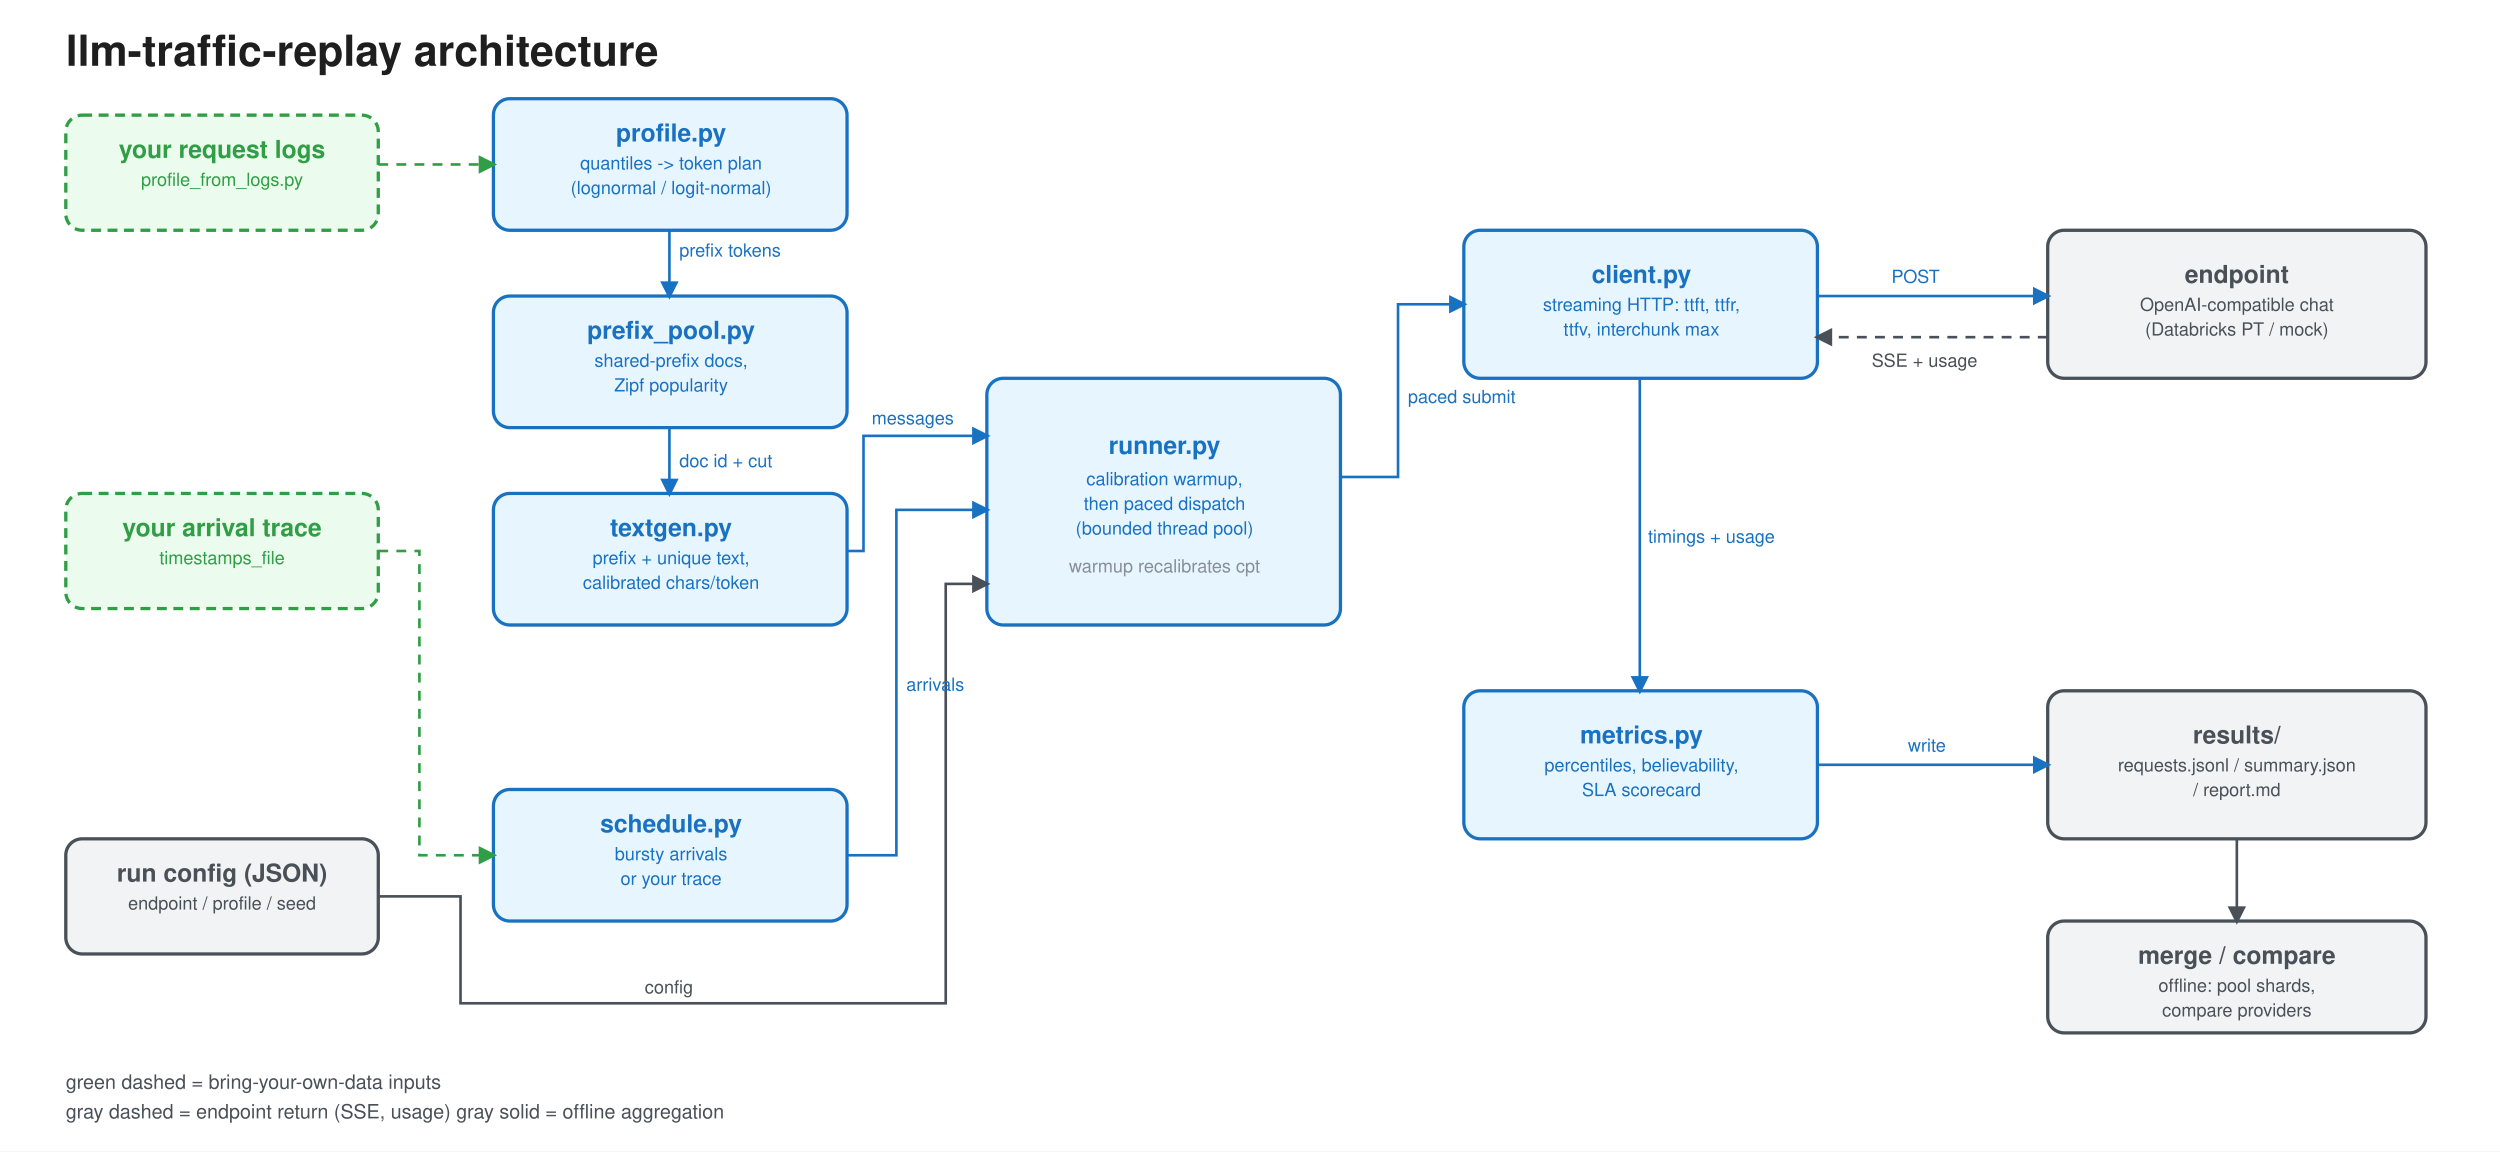
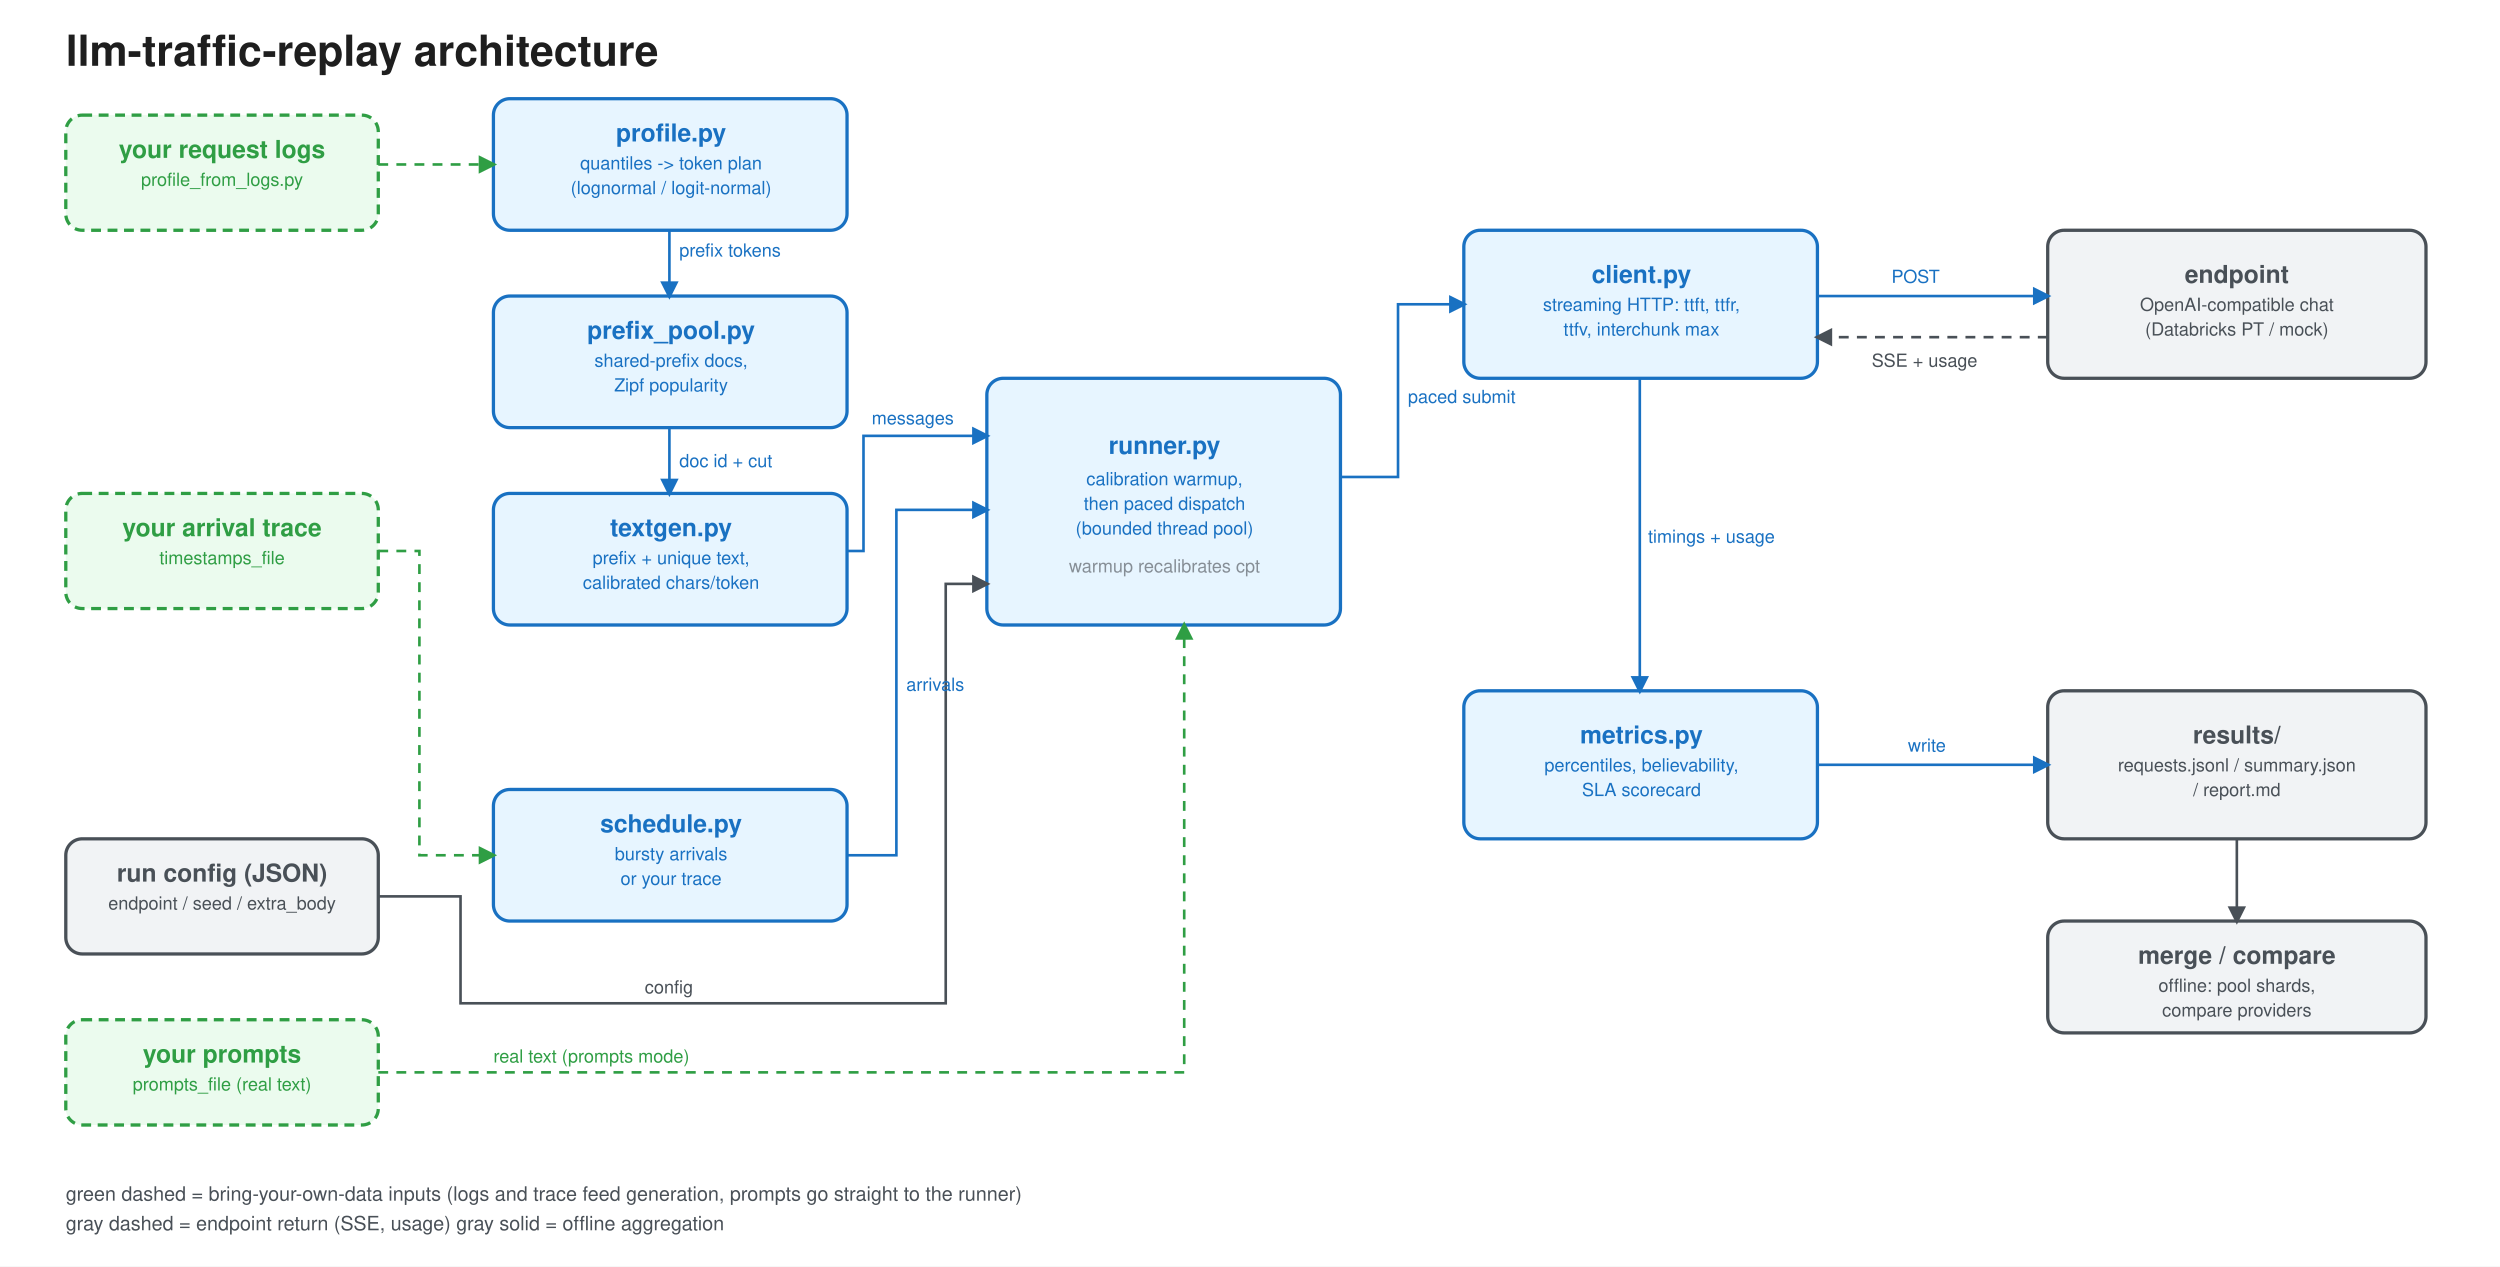
- <svg xmlns="http://www.w3.org/2000/svg" viewBox="0 0 1520 700" width="1520" height="700" font-family="Helvetica, Arial, sans-serif">
-   <rect x="0" y="0" width="1520" height="700" fill="#ffffff" />
+ <svg xmlns="http://www.w3.org/2000/svg" viewBox="0 0 1520 770" width="1520" height="770" font-family="Helvetica, Arial, sans-serif">
+   <rect x="0" y="0" width="1520" height="770" fill="#ffffff" />
  <marker id="ablue" viewBox="0 0 10 10" refX="8" refY="5" markerWidth="7" markerHeight="7" orient="auto-start-reverse">
    <path d="M0 0L10 5L0 10z" fill="#1971c2" />
  </marker>
  <marker id="agreen" viewBox="0 0 10 10" refX="8" refY="5" markerWidth="7" markerHeight="7" orient="auto-start-reverse">
    <path d="M0 0L10 5L0 10z" fill="#2f9e44" />
  </marker>
  <marker id="agray" viewBox="0 0 10 10" refX="8" refY="5" markerWidth="7" markerHeight="7" orient="auto-start-reverse">
    <path d="M0 0L10 5L0 10z" fill="#495057" />
  </marker>
  <text x="40" y="40" font-size="26" font-weight="700" fill="#1e1e1e">llm-traffic-replay architecture</text>
  <rect x="40" y="70" width="190" height="70" rx="10" fill="#ebfbee" stroke="#2f9e44" stroke-width="2" stroke-dasharray="6 4" />
  <text x="135" y="96" font-size="15" font-weight="600" fill="#2f9e44" text-anchor="middle">your request logs</text>
  <text x="135" y="113" font-size="11" fill="#2f9e44" text-anchor="middle">profile_from_logs.py</text>
  <rect x="40" y="300" width="190" height="70" rx="10" fill="#ebfbee" stroke="#2f9e44" stroke-width="2" stroke-dasharray="6 4" />
  <text x="135" y="326" font-size="15" font-weight="600" fill="#2f9e44" text-anchor="middle">your arrival trace</text>
  <text x="135" y="343" font-size="11" fill="#2f9e44" text-anchor="middle">timestamps_file</text>
  <rect x="40" y="510" width="190" height="70" rx="10" fill="#f1f3f5" stroke="#495057" stroke-width="2" />
  <text x="135" y="536" font-size="15" font-weight="600" fill="#495057" text-anchor="middle">run config (JSON)</text>
-   <text x="135" y="553" font-size="11" fill="#495057" text-anchor="middle">endpoint / profile / seed</text>
+   <text x="135" y="553" font-size="11" fill="#495057" text-anchor="middle">endpoint / seed / extra_body</text>
+   <rect x="40" y="620" width="190" height="64" rx="10" fill="#ebfbee" stroke="#2f9e44" stroke-width="2" stroke-dasharray="6 4" />
+   <text x="135" y="646" font-size="15" font-weight="600" fill="#2f9e44" text-anchor="middle">your prompts</text>
+   <text x="135" y="663" font-size="11" fill="#2f9e44" text-anchor="middle">prompts_file (real text)</text>
  <rect x="300" y="60" width="215" height="80" rx="10" fill="#e7f5ff" stroke="#1971c2" stroke-width="2" />
  <text x="408" y="86" font-size="15" font-weight="600" fill="#1971c2" text-anchor="middle">profile.py</text>
  <text x="408" y="103" font-size="11" fill="#1971c2" text-anchor="middle">quantiles -&gt; token plan</text>
  <text x="408" y="118" font-size="11" fill="#1971c2" text-anchor="middle">(lognormal / logit-normal)</text>
  <rect x="300" y="180" width="215" height="80" rx="10" fill="#e7f5ff" stroke="#1971c2" stroke-width="2" />
  <text x="408" y="206" font-size="15" font-weight="600" fill="#1971c2" text-anchor="middle">prefix_pool.py</text>
  <text x="408" y="223" font-size="11" fill="#1971c2" text-anchor="middle">shared-prefix docs,</text>
  <text x="408" y="238" font-size="11" fill="#1971c2" text-anchor="middle">Zipf popularity</text>
  <rect x="300" y="300" width="215" height="80" rx="10" fill="#e7f5ff" stroke="#1971c2" stroke-width="2" />
  <text x="408" y="326" font-size="15" font-weight="600" fill="#1971c2" text-anchor="middle">textgen.py</text>
  <text x="408" y="343" font-size="11" fill="#1971c2" text-anchor="middle">prefix + unique text,</text>
  <text x="408" y="358" font-size="11" fill="#1971c2" text-anchor="middle">calibrated chars/token</text>
  <rect x="300" y="480" width="215" height="80" rx="10" fill="#e7f5ff" stroke="#1971c2" stroke-width="2" />
  <text x="408" y="506" font-size="15" font-weight="600" fill="#1971c2" text-anchor="middle">schedule.py</text>
  <text x="408" y="523" font-size="11" fill="#1971c2" text-anchor="middle">bursty arrivals</text>
  <text x="408" y="538" font-size="11" fill="#1971c2" text-anchor="middle">or your trace</text>
  <rect x="600" y="230" width="215" height="150" rx="10" fill="#e7f5ff" stroke="#1971c2" stroke-width="2" />
  <text x="708" y="276" font-size="15" font-weight="600" fill="#1971c2" text-anchor="middle">runner.py</text>
  <text x="708" y="295" font-size="11" fill="#1971c2" text-anchor="middle">calibration warmup,</text>
  <text x="708" y="310" font-size="11" fill="#1971c2" text-anchor="middle">then paced dispatch</text>
  <text x="708" y="325" font-size="11" fill="#1971c2" text-anchor="middle">(bounded thread pool)</text>
  <text x="708" y="348" font-size="11" fill="#868e96" text-anchor="middle">warmup recalibrates cpt</text>
  <rect x="890" y="140" width="215" height="90" rx="10" fill="#e7f5ff" stroke="#1971c2" stroke-width="2" />
  <text x="998" y="172" font-size="15" font-weight="600" fill="#1971c2" text-anchor="middle">client.py</text>
  <text x="998" y="189" font-size="11" fill="#1971c2" text-anchor="middle">streaming HTTP: ttft, ttfr,</text>
  <text x="998" y="204" font-size="11" fill="#1971c2" text-anchor="middle">ttfv, interchunk max</text>
  <rect x="890" y="420" width="215" height="90" rx="10" fill="#e7f5ff" stroke="#1971c2" stroke-width="2" />
  <text x="998" y="452" font-size="15" font-weight="600" fill="#1971c2" text-anchor="middle">metrics.py</text>
  <text x="998" y="469" font-size="11" fill="#1971c2" text-anchor="middle">percentiles, believability,</text>
  <text x="998" y="484" font-size="11" fill="#1971c2" text-anchor="middle">SLA scorecard</text>
  <rect x="1245" y="140" width="230" height="90" rx="10" fill="#f1f3f5" stroke="#495057" stroke-width="2" />
  <text x="1360" y="172" font-size="15" font-weight="600" fill="#495057" text-anchor="middle">endpoint</text>
  <text x="1360" y="189" font-size="11" fill="#495057" text-anchor="middle">OpenAI-compatible chat</text>
  <text x="1360" y="204" font-size="11" fill="#495057" text-anchor="middle">(Databricks PT / mock)</text>
  <rect x="1245" y="420" width="230" height="90" rx="10" fill="#f1f3f5" stroke="#495057" stroke-width="2" />
  <text x="1360" y="452" font-size="15" font-weight="600" fill="#495057" text-anchor="middle">results/</text>
  <text x="1360" y="469" font-size="11" fill="#495057" text-anchor="middle">requests.jsonl / summary.json</text>
  <text x="1360" y="484" font-size="11" fill="#495057" text-anchor="middle">/ report.md</text>
  <rect x="1245" y="560" width="230" height="68" rx="10" fill="#f1f3f5" stroke="#495057" stroke-width="2" />
  <text x="1360" y="586" font-size="15" font-weight="600" fill="#495057" text-anchor="middle">merge / compare</text>
  <text x="1360" y="603" font-size="11" fill="#495057" text-anchor="middle">offline: pool shards,</text>
  <text x="1360" y="618" font-size="11" fill="#495057" text-anchor="middle">compare providers</text>
  <polyline points="230,100 300,100" fill="none" stroke="#2f9e44" stroke-width="1.6" stroke-dasharray="6 5" marker-end="url(#agreen)" />
  <polyline points="230,335 255,335 255,520 300,520" fill="none" stroke="#2f9e44" stroke-width="1.6" stroke-dasharray="6 5" marker-end="url(#agreen)" />
  <polyline points="230,545 280,545 280,610 575,610 575,355 600,355" fill="none" stroke="#495057" stroke-width="1.6" marker-end="url(#agray)" />
  <polyline points="407,140 407,180" fill="none" stroke="#1971c2" stroke-width="1.6" marker-end="url(#ablue)" />
  <polyline points="407,260 407,300" fill="none" stroke="#1971c2" stroke-width="1.6" marker-end="url(#ablue)" />
  <polyline points="515,335 525,335 525,265 600,265" fill="none" stroke="#1971c2" stroke-width="1.6" marker-end="url(#ablue)" />
  <polyline points="515,520 545,520 545,310 600,310" fill="none" stroke="#1971c2" stroke-width="1.6" marker-end="url(#ablue)" />
  <polyline points="815,290 850,290 850,185 890,185" fill="none" stroke="#1971c2" stroke-width="1.6" marker-end="url(#ablue)" />
  <polyline points="1105,180 1245,180" fill="none" stroke="#1971c2" stroke-width="1.6" marker-end="url(#ablue)" />
  <polyline points="1245,205 1105,205" fill="none" stroke="#495057" stroke-width="1.6" stroke-dasharray="6 5" marker-end="url(#agray)" />
  <polyline points="997,230 997,420" fill="none" stroke="#1971c2" stroke-width="1.6" marker-end="url(#ablue)" />
  <polyline points="1105,465 1245,465" fill="none" stroke="#1971c2" stroke-width="1.6" marker-end="url(#ablue)" />
  <polyline points="1360,510 1360,560" fill="none" stroke="#495057" stroke-width="1.6" marker-end="url(#agray)" />
+   <polyline points="230,652 720,652 720,380" fill="none" stroke="#2f9e44" stroke-width="1.6" stroke-dasharray="6 5" marker-end="url(#agreen)" />
  <text x="413" y="156" font-size="11" fill="#1971c2">prefix tokens</text>
  <text x="413" y="284" font-size="11" fill="#1971c2">doc id + cut</text>
  <text x="530" y="258" font-size="11" fill="#1971c2">messages</text>
  <text x="551" y="420" font-size="11" fill="#1971c2">arrivals</text>
  <text x="392" y="604" font-size="11" fill="#495057">config</text>
  <text x="856" y="245" font-size="11" fill="#1971c2">paced submit</text>
  <text x="1150" y="172" font-size="11" fill="#1971c2">POST</text>
  <text x="1138" y="223" font-size="11" fill="#495057">SSE + usage</text>
  <text x="1002" y="330" font-size="11" fill="#1971c2">timings + usage</text>
  <text x="1160" y="457" font-size="11" fill="#1971c2">write</text>
-   <text x="40" y="662" font-size="12" fill="#495057">green dashed = bring-your-own-data inputs</text>
-   <text x="40" y="680" font-size="12" fill="#495057">gray dashed = endpoint return (SSE, usage)     gray solid = offline aggregation</text>
+   <text x="300" y="646" font-size="11" fill="#2f9e44">real text (prompts mode)</text>
+   <text x="40" y="730" font-size="12" fill="#495057">green dashed = bring-your-own-data inputs (logs and trace feed generation, prompts go straight to the runner)</text>
+   <text x="40" y="748" font-size="12" fill="#495057">gray dashed = endpoint return (SSE, usage)     gray solid = offline aggregation</text>
</svg>
